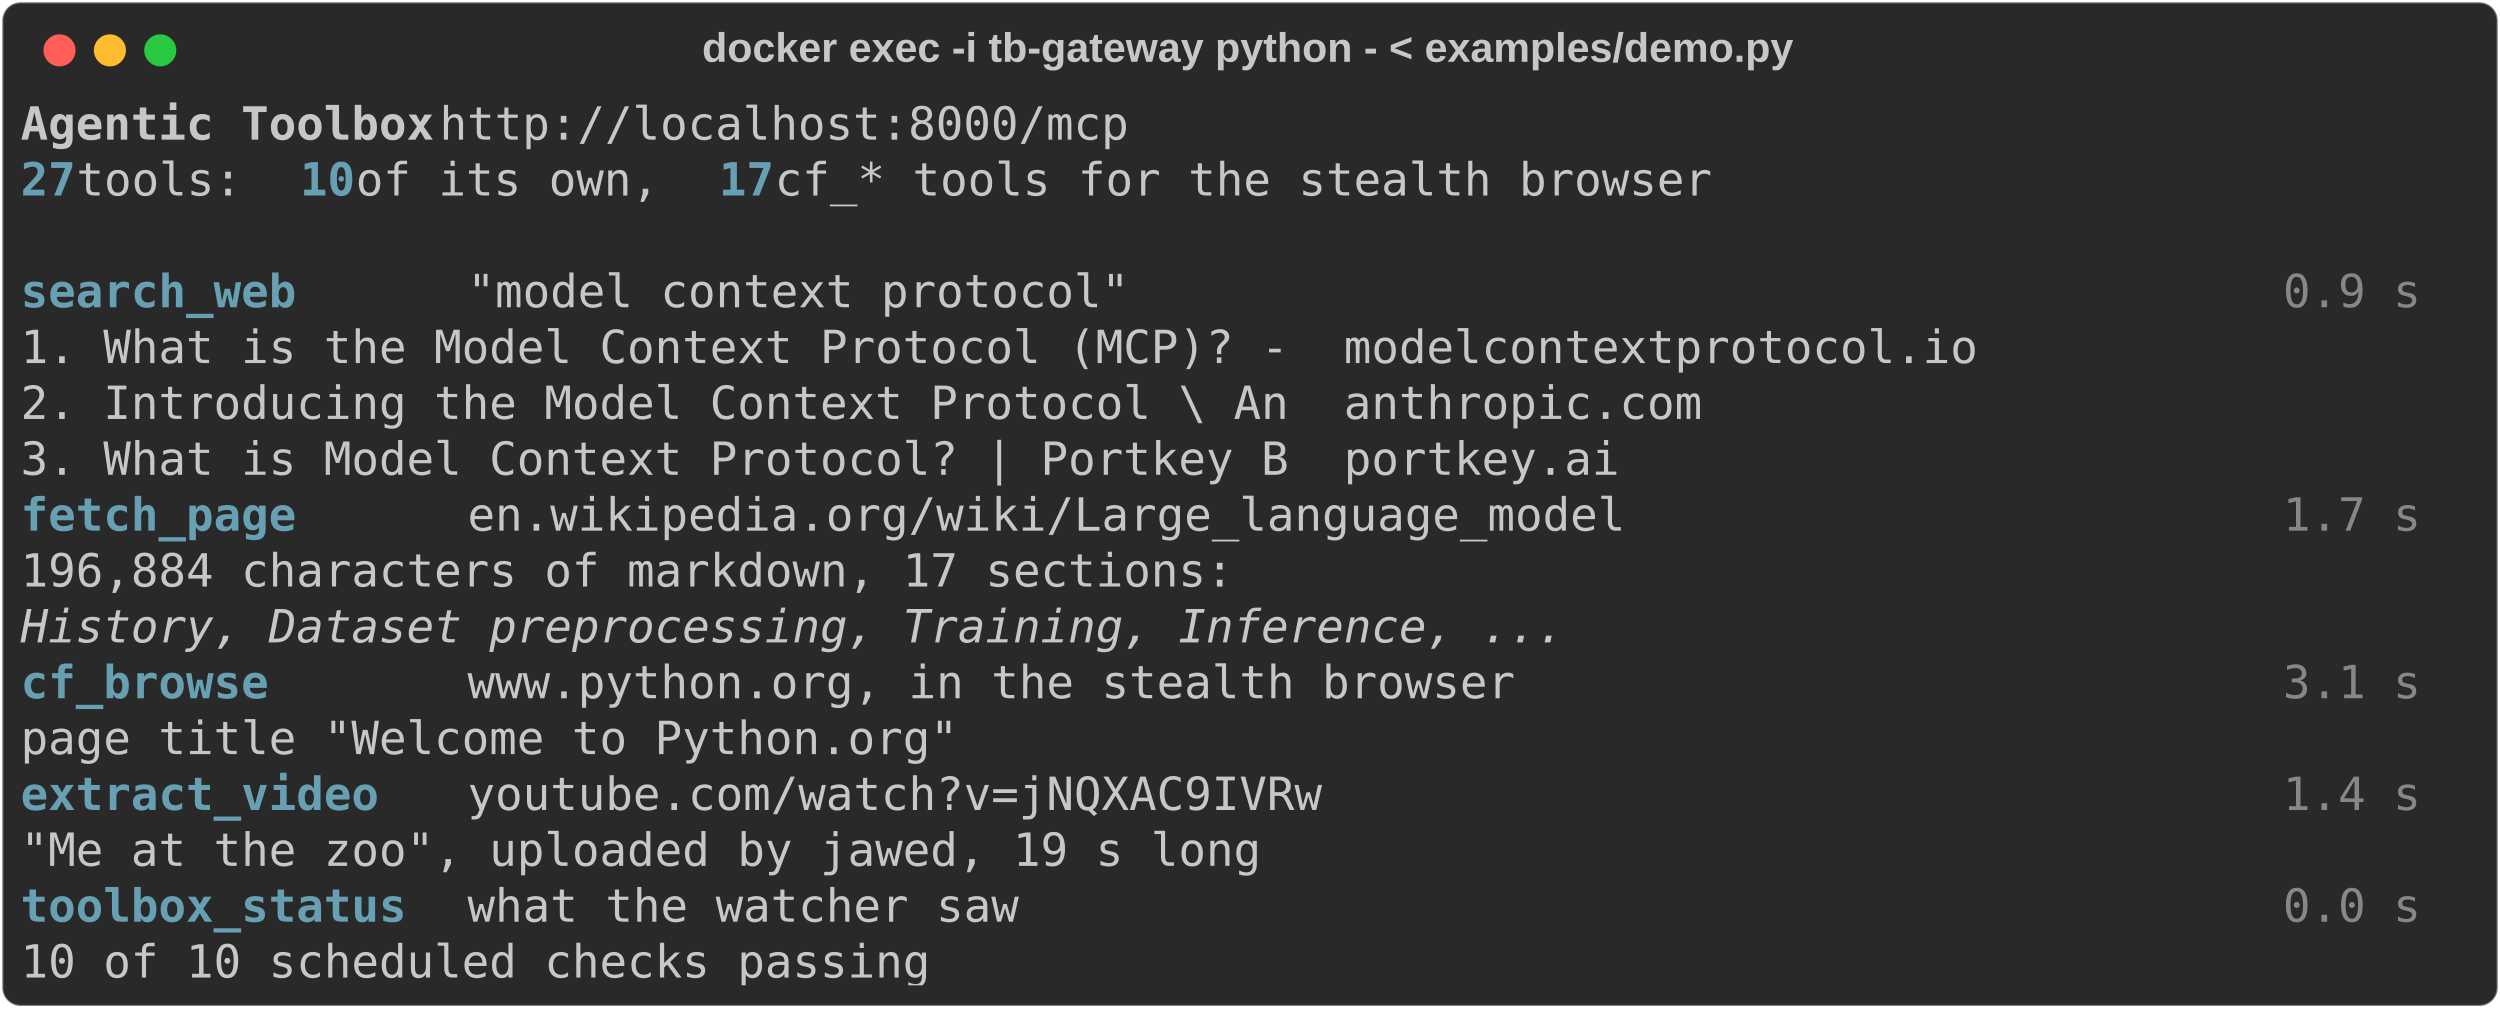
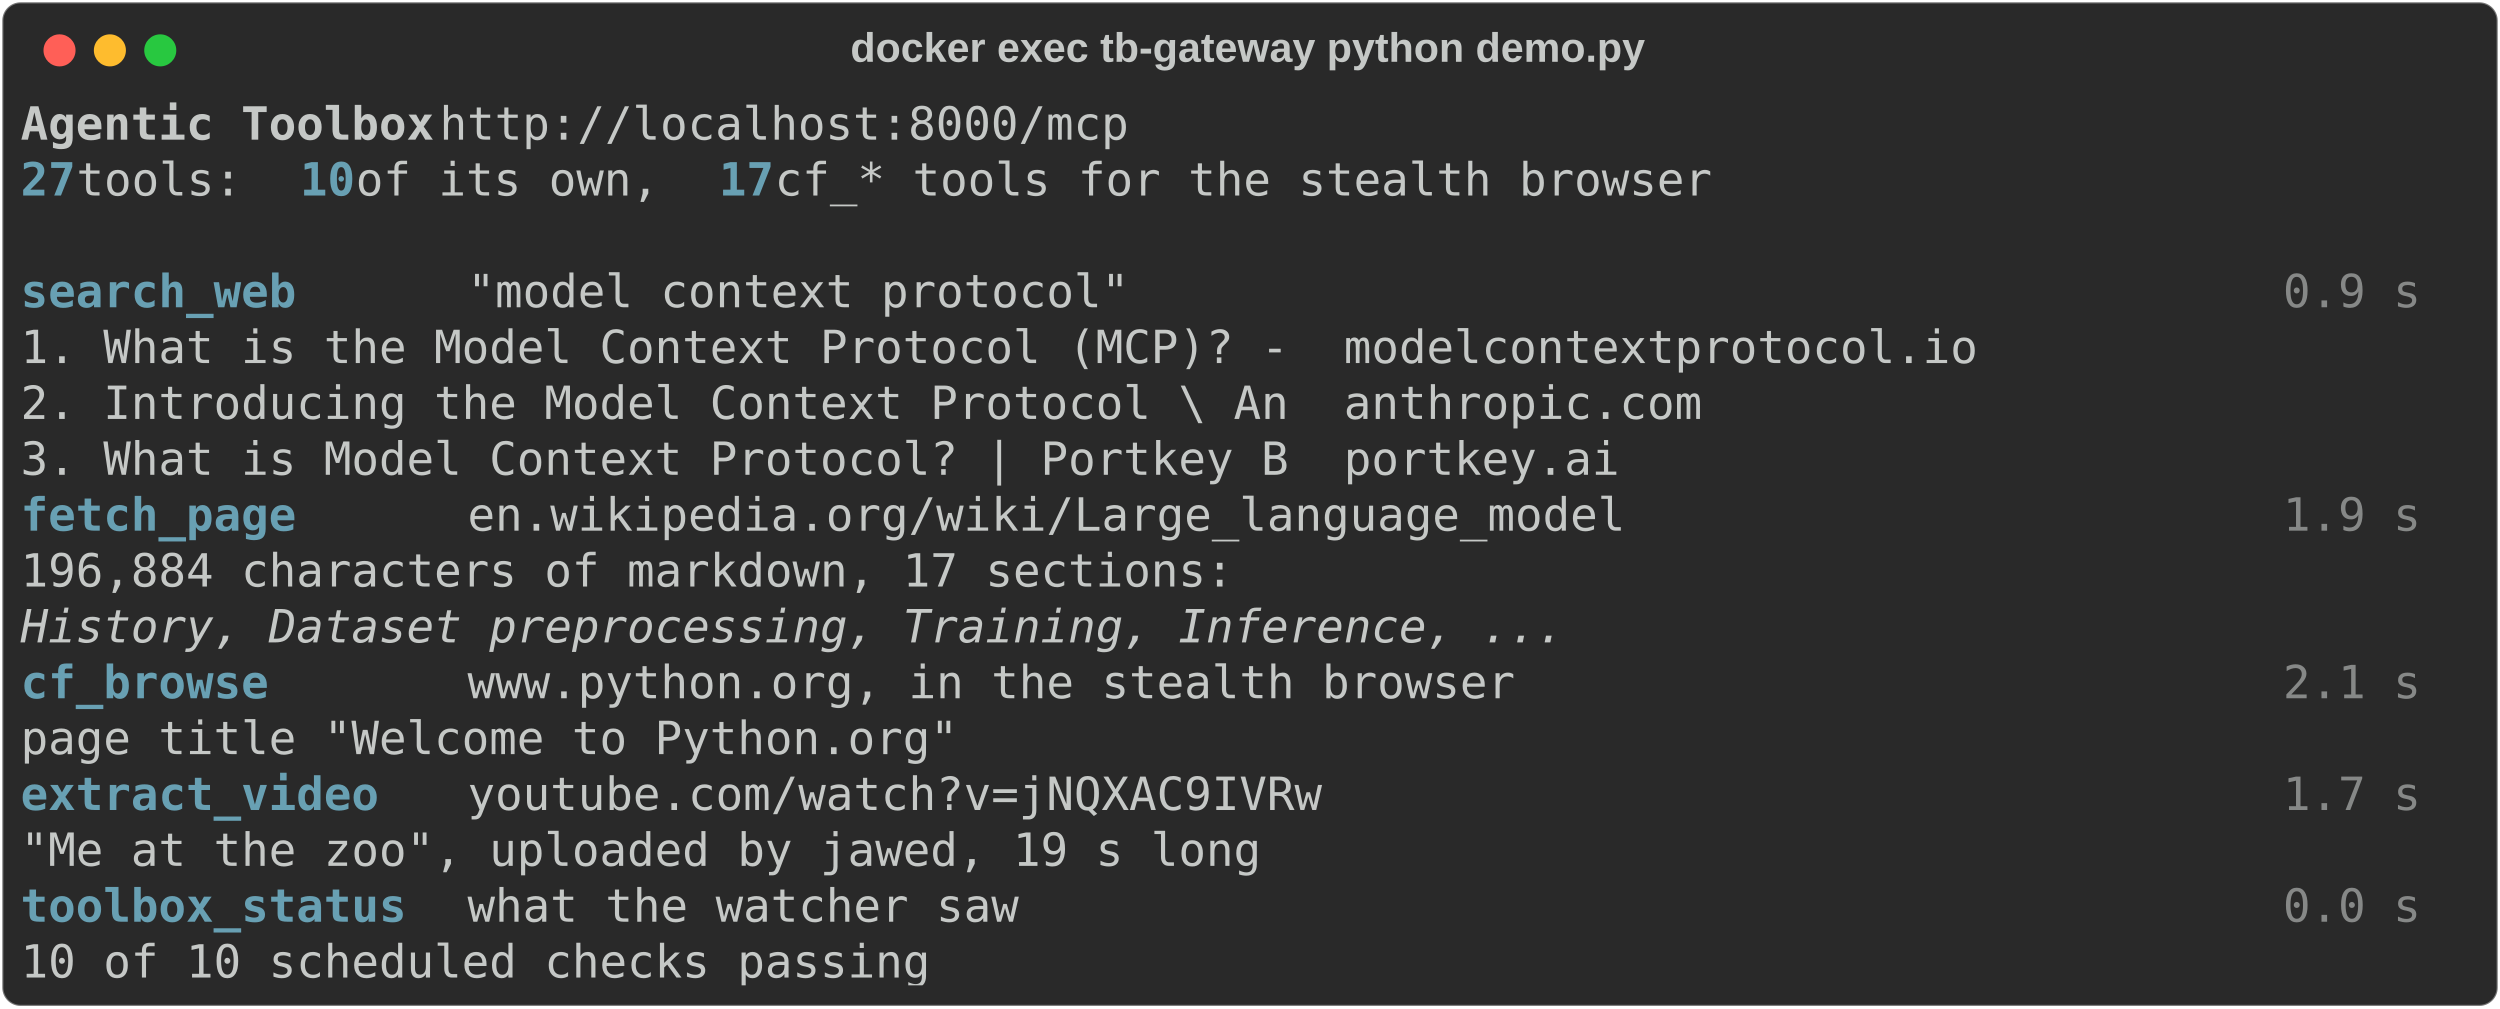
<svg xmlns="http://www.w3.org/2000/svg" class="rich-terminal" viewBox="0 0 1092 440.4">
  <style>

    @font-face {
        font-family: "Fira Code";
        src: local("FiraCode-Regular"),
                url("https://cdnjs.cloudflare.com/ajax/libs/firacode/6.2.0/woff2/FiraCode-Regular.woff2") format("woff2"),
                url("https://cdnjs.cloudflare.com/ajax/libs/firacode/6.2.0/woff/FiraCode-Regular.woff") format("woff");
        font-style: normal;
        font-weight: 400;
    }
    @font-face {
        font-family: "Fira Code";
        src: local("FiraCode-Bold"),
                url("https://cdnjs.cloudflare.com/ajax/libs/firacode/6.2.0/woff2/FiraCode-Bold.woff2") format("woff2"),
                url("https://cdnjs.cloudflare.com/ajax/libs/firacode/6.2.0/woff/FiraCode-Bold.woff") format("woff");
        font-style: bold;
        font-weight: 700;
    }

-     .terminal-751237311-matrix {
+     .terminal-3865965526-matrix {
        font-family: Fira Code, monospace;
        font-size: 20px;
        line-height: 24.4px;
        font-variant-east-asian: full-width;
    }

-     .terminal-751237311-title {
+     .terminal-3865965526-title {
        font-size: 18px;
        font-weight: bold;
        font-family: arial;
    }

-     .terminal-751237311-r1 { fill: #c5c8c6;font-weight: bold }
- .terminal-751237311-r2 { fill: #c5c8c6 }
- .terminal-751237311-r3 { fill: #68a0b3;font-weight: bold }
- .terminal-751237311-r4 { fill: #868887 }
- .terminal-751237311-r5 { fill: #c5c8c6;font-style: italic; }
+     .terminal-3865965526-r1 { fill: #c5c8c6;font-weight: bold }
+ .terminal-3865965526-r2 { fill: #c5c8c6 }
+ .terminal-3865965526-r3 { fill: #68a0b3;font-weight: bold }
+ .terminal-3865965526-r4 { fill: #868887 }
+ .terminal-3865965526-r5 { fill: #c5c8c6;font-style: italic; }
    </style>
  <defs>
-     <clipPath id="terminal-751237311-clip-terminal">
+     <clipPath id="terminal-3865965526-clip-terminal">
      <rect x="0" y="0" width="1072.6" height="389.4" />
    </clipPath>
-     <clipPath id="terminal-751237311-line-0">
+     <clipPath id="terminal-3865965526-line-0">
      <rect x="0" y="1.5" width="1073.6" height="24.65" />
    </clipPath>
-     <clipPath id="terminal-751237311-line-1">
+     <clipPath id="terminal-3865965526-line-1">
      <rect x="0" y="25.9" width="1073.6" height="24.65" />
    </clipPath>
-     <clipPath id="terminal-751237311-line-2">
+     <clipPath id="terminal-3865965526-line-2">
      <rect x="0" y="50.3" width="1073.6" height="24.65" />
    </clipPath>
-     <clipPath id="terminal-751237311-line-3">
+     <clipPath id="terminal-3865965526-line-3">
      <rect x="0" y="74.7" width="1073.6" height="24.65" />
    </clipPath>
-     <clipPath id="terminal-751237311-line-4">
+     <clipPath id="terminal-3865965526-line-4">
      <rect x="0" y="99.1" width="1073.6" height="24.65" />
    </clipPath>
-     <clipPath id="terminal-751237311-line-5">
+     <clipPath id="terminal-3865965526-line-5">
      <rect x="0" y="123.5" width="1073.6" height="24.65" />
    </clipPath>
-     <clipPath id="terminal-751237311-line-6">
+     <clipPath id="terminal-3865965526-line-6">
      <rect x="0" y="147.9" width="1073.6" height="24.65" />
    </clipPath>
-     <clipPath id="terminal-751237311-line-7">
+     <clipPath id="terminal-3865965526-line-7">
      <rect x="0" y="172.3" width="1073.6" height="24.65" />
    </clipPath>
-     <clipPath id="terminal-751237311-line-8">
+     <clipPath id="terminal-3865965526-line-8">
      <rect x="0" y="196.7" width="1073.6" height="24.65" />
    </clipPath>
-     <clipPath id="terminal-751237311-line-9">
+     <clipPath id="terminal-3865965526-line-9">
      <rect x="0" y="221.1" width="1073.6" height="24.65" />
    </clipPath>
-     <clipPath id="terminal-751237311-line-10">
+     <clipPath id="terminal-3865965526-line-10">
      <rect x="0" y="245.5" width="1073.6" height="24.65" />
    </clipPath>
-     <clipPath id="terminal-751237311-line-11">
+     <clipPath id="terminal-3865965526-line-11">
      <rect x="0" y="269.9" width="1073.6" height="24.65" />
    </clipPath>
-     <clipPath id="terminal-751237311-line-12">
+     <clipPath id="terminal-3865965526-line-12">
      <rect x="0" y="294.3" width="1073.6" height="24.65" />
    </clipPath>
-     <clipPath id="terminal-751237311-line-13">
+     <clipPath id="terminal-3865965526-line-13">
      <rect x="0" y="318.7" width="1073.6" height="24.65" />
    </clipPath>
-     <clipPath id="terminal-751237311-line-14">
+     <clipPath id="terminal-3865965526-line-14">
      <rect x="0" y="343.1" width="1073.6" height="24.65" />
    </clipPath>
  </defs>
  <rect fill="#292929" stroke="rgba(255,255,255,0.35)" stroke-width="1" x="1" y="1" width="1090" height="438.4" rx="8" />
-   <text class="terminal-751237311-title" fill="#c5c8c6" text-anchor="middle" x="545" y="27">docker exec -i tb-gateway python - &lt; examples/demo.py</text>
+   <text class="terminal-3865965526-title" fill="#c5c8c6" text-anchor="middle" x="545" y="27">docker exec tb-gateway python demo.py</text>
  <g transform="translate(26,22)">
    <circle cx="0" cy="0" r="7" fill="#ff5f57" />
    <circle cx="22" cy="0" r="7" fill="#febc2e" />
    <circle cx="44" cy="0" r="7" fill="#28c840" />
  </g>
-   <g transform="translate(9, 41)" clip-path="url(#terminal-751237311-clip-terminal)">
-     <g class="terminal-751237311-matrix">
-       <text class="terminal-751237311-r1" x="0" y="20" textLength="183" clip-path="url(#terminal-751237311-line-0)">Agentic Toolbox</text>
-       <text class="terminal-751237311-r2" x="183" y="20" textLength="329.4" clip-path="url(#terminal-751237311-line-0)">  http://localhost:8000/mcp</text>
-       <text class="terminal-751237311-r2" x="1073.6" y="20" textLength="12.2" clip-path="url(#terminal-751237311-line-0)">
+   <g transform="translate(9, 41)" clip-path="url(#terminal-3865965526-clip-terminal)">
+     <g class="terminal-3865965526-matrix">
+       <text class="terminal-3865965526-r1" x="0" y="20" textLength="183" clip-path="url(#terminal-3865965526-line-0)">Agentic Toolbox</text>
+       <text class="terminal-3865965526-r2" x="183" y="20" textLength="329.4" clip-path="url(#terminal-3865965526-line-0)">  http://localhost:8000/mcp</text>
+       <text class="terminal-3865965526-r2" x="1073.6" y="20" textLength="12.2" clip-path="url(#terminal-3865965526-line-0)">
</text>
-       <text class="terminal-751237311-r3" x="0" y="44.4" textLength="24.4" clip-path="url(#terminal-751237311-line-1)">27</text>
-       <text class="terminal-751237311-r2" x="24.4" y="44.4" textLength="97.6" clip-path="url(#terminal-751237311-line-1)"> tools: </text>
-       <text class="terminal-751237311-r3" x="122" y="44.4" textLength="24.4" clip-path="url(#terminal-751237311-line-1)">10</text>
-       <text class="terminal-751237311-r2" x="146.4" y="44.4" textLength="158.6" clip-path="url(#terminal-751237311-line-1)"> of its own, </text>
-       <text class="terminal-751237311-r3" x="305" y="44.4" textLength="24.4" clip-path="url(#terminal-751237311-line-1)">17</text>
-       <text class="terminal-751237311-r2" x="329.4" y="44.4" textLength="427" clip-path="url(#terminal-751237311-line-1)"> cf_* tools for the stealth browser</text>
-       <text class="terminal-751237311-r2" x="1073.6" y="44.4" textLength="12.2" clip-path="url(#terminal-751237311-line-1)">
+       <text class="terminal-3865965526-r3" x="0" y="44.4" textLength="24.4" clip-path="url(#terminal-3865965526-line-1)">27</text>
+       <text class="terminal-3865965526-r2" x="24.4" y="44.4" textLength="97.6" clip-path="url(#terminal-3865965526-line-1)"> tools: </text>
+       <text class="terminal-3865965526-r3" x="122" y="44.4" textLength="24.4" clip-path="url(#terminal-3865965526-line-1)">10</text>
+       <text class="terminal-3865965526-r2" x="146.4" y="44.4" textLength="158.6" clip-path="url(#terminal-3865965526-line-1)"> of its own, </text>
+       <text class="terminal-3865965526-r3" x="305" y="44.4" textLength="24.4" clip-path="url(#terminal-3865965526-line-1)">17</text>
+       <text class="terminal-3865965526-r2" x="329.4" y="44.4" textLength="427" clip-path="url(#terminal-3865965526-line-1)"> cf_* tools for the stealth browser</text>
+       <text class="terminal-3865965526-r2" x="1073.6" y="44.4" textLength="12.2" clip-path="url(#terminal-3865965526-line-1)">
</text>
-       <text class="terminal-751237311-r2" x="1073.6" y="68.8" textLength="12.2" clip-path="url(#terminal-751237311-line-2)">
+       <text class="terminal-3865965526-r2" x="1073.6" y="68.8" textLength="12.2" clip-path="url(#terminal-3865965526-line-2)">
</text>
-       <text class="terminal-751237311-r3" x="0" y="93.2" textLength="195.2" clip-path="url(#terminal-751237311-line-3)">search_web      </text>
-       <text class="terminal-751237311-r2" x="195.2" y="93.2" textLength="793" clip-path="url(#terminal-751237311-line-3)">"model context protocol"                                         </text>
-       <text class="terminal-751237311-r4" x="988.2" y="93.2" textLength="85.4" clip-path="url(#terminal-751237311-line-3)">  0.9 s</text>
-       <text class="terminal-751237311-r2" x="1073.6" y="93.2" textLength="12.2" clip-path="url(#terminal-751237311-line-3)">
+       <text class="terminal-3865965526-r3" x="0" y="93.2" textLength="195.2" clip-path="url(#terminal-3865965526-line-3)">search_web      </text>
+       <text class="terminal-3865965526-r2" x="195.2" y="93.2" textLength="793" clip-path="url(#terminal-3865965526-line-3)">"model context protocol"                                         </text>
+       <text class="terminal-3865965526-r4" x="988.2" y="93.2" textLength="85.4" clip-path="url(#terminal-3865965526-line-3)">  0.9 s</text>
+       <text class="terminal-3865965526-r2" x="1073.6" y="93.2" textLength="12.2" clip-path="url(#terminal-3865965526-line-3)">
</text>
-       <text class="terminal-751237311-r2" x="0" y="117.6" textLength="1061.4" clip-path="url(#terminal-751237311-line-4)">                1. What is the Model Context Protocol (MCP)? -  modelcontextprotocol.io</text>
-       <text class="terminal-751237311-r2" x="1073.6" y="117.6" textLength="12.2" clip-path="url(#terminal-751237311-line-4)">
+       <text class="terminal-3865965526-r2" x="0" y="117.6" textLength="1061.4" clip-path="url(#terminal-3865965526-line-4)">                1. What is the Model Context Protocol (MCP)? -  modelcontextprotocol.io</text>
+       <text class="terminal-3865965526-r2" x="1073.6" y="117.6" textLength="12.2" clip-path="url(#terminal-3865965526-line-4)">
</text>
-       <text class="terminal-751237311-r2" x="0" y="142" textLength="939.4" clip-path="url(#terminal-751237311-line-5)">                2. Introducing the Model Context Protocol \ An  anthropic.com</text>
-       <text class="terminal-751237311-r2" x="1073.6" y="142" textLength="12.2" clip-path="url(#terminal-751237311-line-5)">
+       <text class="terminal-3865965526-r2" x="0" y="142" textLength="939.4" clip-path="url(#terminal-3865965526-line-5)">                2. Introducing the Model Context Protocol \ An  anthropic.com</text>
+       <text class="terminal-3865965526-r2" x="1073.6" y="142" textLength="12.2" clip-path="url(#terminal-3865965526-line-5)">
</text>
-       <text class="terminal-751237311-r2" x="0" y="166.4" textLength="902.8" clip-path="url(#terminal-751237311-line-6)">                3. What is Model Context Protocol? | Portkey B  portkey.ai</text>
-       <text class="terminal-751237311-r2" x="1073.6" y="166.4" textLength="12.2" clip-path="url(#terminal-751237311-line-6)">
+       <text class="terminal-3865965526-r2" x="0" y="166.4" textLength="902.8" clip-path="url(#terminal-3865965526-line-6)">                3. What is Model Context Protocol? | Portkey B  portkey.ai</text>
+       <text class="terminal-3865965526-r2" x="1073.6" y="166.4" textLength="12.2" clip-path="url(#terminal-3865965526-line-6)">
</text>
-       <text class="terminal-751237311-r3" x="0" y="190.8" textLength="195.2" clip-path="url(#terminal-751237311-line-7)">fetch_page      </text>
-       <text class="terminal-751237311-r2" x="195.2" y="190.8" textLength="793" clip-path="url(#terminal-751237311-line-7)">en.wikipedia.org/wiki/Large_language_model                       </text>
-       <text class="terminal-751237311-r4" x="988.2" y="190.8" textLength="85.4" clip-path="url(#terminal-751237311-line-7)">  1.7 s</text>
-       <text class="terminal-751237311-r2" x="1073.6" y="190.8" textLength="12.2" clip-path="url(#terminal-751237311-line-7)">
+       <text class="terminal-3865965526-r3" x="0" y="190.8" textLength="195.2" clip-path="url(#terminal-3865965526-line-7)">fetch_page      </text>
+       <text class="terminal-3865965526-r2" x="195.2" y="190.8" textLength="793" clip-path="url(#terminal-3865965526-line-7)">en.wikipedia.org/wiki/Large_language_model                       </text>
+       <text class="terminal-3865965526-r4" x="988.2" y="190.8" textLength="85.4" clip-path="url(#terminal-3865965526-line-7)">  1.9 s</text>
+       <text class="terminal-3865965526-r2" x="1073.6" y="190.8" textLength="12.2" clip-path="url(#terminal-3865965526-line-7)">
</text>
-       <text class="terminal-751237311-r2" x="0" y="215.2" textLength="732" clip-path="url(#terminal-751237311-line-8)">                196,884 characters of markdown, 17 sections:</text>
-       <text class="terminal-751237311-r2" x="1073.6" y="215.2" textLength="12.2" clip-path="url(#terminal-751237311-line-8)">
+       <text class="terminal-3865965526-r2" x="0" y="215.2" textLength="732" clip-path="url(#terminal-3865965526-line-8)">                196,884 characters of markdown, 17 sections:</text>
+       <text class="terminal-3865965526-r2" x="1073.6" y="215.2" textLength="12.2" clip-path="url(#terminal-3865965526-line-8)">
</text>
-       <text class="terminal-751237311-r5" x="0" y="239.6" textLength="878.4" clip-path="url(#terminal-751237311-line-9)">                History, Dataset preprocessing, Training, Inference, ...</text>
-       <text class="terminal-751237311-r2" x="1073.6" y="239.6" textLength="12.2" clip-path="url(#terminal-751237311-line-9)">
+       <text class="terminal-3865965526-r5" x="0" y="239.6" textLength="878.4" clip-path="url(#terminal-3865965526-line-9)">                History, Dataset preprocessing, Training, Inference, ...</text>
+       <text class="terminal-3865965526-r2" x="1073.6" y="239.6" textLength="12.2" clip-path="url(#terminal-3865965526-line-9)">
</text>
-       <text class="terminal-751237311-r3" x="0" y="264" textLength="195.2" clip-path="url(#terminal-751237311-line-10)">cf_browse       </text>
-       <text class="terminal-751237311-r2" x="195.2" y="264" textLength="793" clip-path="url(#terminal-751237311-line-10)">www.python.org, in the stealth browser                           </text>
-       <text class="terminal-751237311-r4" x="988.2" y="264" textLength="85.4" clip-path="url(#terminal-751237311-line-10)">  3.1 s</text>
-       <text class="terminal-751237311-r2" x="1073.6" y="264" textLength="12.2" clip-path="url(#terminal-751237311-line-10)">
+       <text class="terminal-3865965526-r3" x="0" y="264" textLength="195.2" clip-path="url(#terminal-3865965526-line-10)">cf_browse       </text>
+       <text class="terminal-3865965526-r2" x="195.2" y="264" textLength="793" clip-path="url(#terminal-3865965526-line-10)">www.python.org, in the stealth browser                           </text>
+       <text class="terminal-3865965526-r4" x="988.2" y="264" textLength="85.4" clip-path="url(#terminal-3865965526-line-10)">  2.1 s</text>
+       <text class="terminal-3865965526-r2" x="1073.6" y="264" textLength="12.2" clip-path="url(#terminal-3865965526-line-10)">
</text>
-       <text class="terminal-751237311-r2" x="0" y="288.4" textLength="610" clip-path="url(#terminal-751237311-line-11)">                page title "Welcome to Python.org"</text>
-       <text class="terminal-751237311-r2" x="1073.6" y="288.4" textLength="12.2" clip-path="url(#terminal-751237311-line-11)">
+       <text class="terminal-3865965526-r2" x="0" y="288.4" textLength="610" clip-path="url(#terminal-3865965526-line-11)">                page title "Welcome to Python.org"</text>
+       <text class="terminal-3865965526-r2" x="1073.6" y="288.4" textLength="12.2" clip-path="url(#terminal-3865965526-line-11)">
</text>
-       <text class="terminal-751237311-r3" x="0" y="312.8" textLength="195.2" clip-path="url(#terminal-751237311-line-12)">extract_video   </text>
-       <text class="terminal-751237311-r2" x="195.2" y="312.8" textLength="793" clip-path="url(#terminal-751237311-line-12)">youtube.com/watch?v=jNQXAC9IVRw                                  </text>
-       <text class="terminal-751237311-r4" x="988.2" y="312.8" textLength="85.4" clip-path="url(#terminal-751237311-line-12)">  1.4 s</text>
-       <text class="terminal-751237311-r2" x="1073.6" y="312.8" textLength="12.2" clip-path="url(#terminal-751237311-line-12)">
+       <text class="terminal-3865965526-r3" x="0" y="312.8" textLength="195.2" clip-path="url(#terminal-3865965526-line-12)">extract_video   </text>
+       <text class="terminal-3865965526-r2" x="195.2" y="312.8" textLength="793" clip-path="url(#terminal-3865965526-line-12)">youtube.com/watch?v=jNQXAC9IVRw                                  </text>
+       <text class="terminal-3865965526-r4" x="988.2" y="312.8" textLength="85.4" clip-path="url(#terminal-3865965526-line-12)">  1.7 s</text>
+       <text class="terminal-3865965526-r2" x="1073.6" y="312.8" textLength="12.2" clip-path="url(#terminal-3865965526-line-12)">
</text>
-       <text class="terminal-751237311-r2" x="0" y="337.2" textLength="744.2" clip-path="url(#terminal-751237311-line-13)">                "Me at the zoo", uploaded by jawed, 19 s long</text>
-       <text class="terminal-751237311-r2" x="1073.6" y="337.2" textLength="12.2" clip-path="url(#terminal-751237311-line-13)">
+       <text class="terminal-3865965526-r2" x="0" y="337.2" textLength="744.2" clip-path="url(#terminal-3865965526-line-13)">                "Me at the zoo", uploaded by jawed, 19 s long</text>
+       <text class="terminal-3865965526-r2" x="1073.6" y="337.2" textLength="12.2" clip-path="url(#terminal-3865965526-line-13)">
</text>
-       <text class="terminal-751237311-r3" x="0" y="361.6" textLength="195.2" clip-path="url(#terminal-751237311-line-14)">toolbox_status  </text>
-       <text class="terminal-751237311-r2" x="195.2" y="361.6" textLength="793" clip-path="url(#terminal-751237311-line-14)">what the watcher saw                                             </text>
-       <text class="terminal-751237311-r4" x="988.2" y="361.6" textLength="85.4" clip-path="url(#terminal-751237311-line-14)">  0.0 s</text>
-       <text class="terminal-751237311-r2" x="1073.6" y="361.6" textLength="12.2" clip-path="url(#terminal-751237311-line-14)">
+       <text class="terminal-3865965526-r3" x="0" y="361.6" textLength="195.2" clip-path="url(#terminal-3865965526-line-14)">toolbox_status  </text>
+       <text class="terminal-3865965526-r2" x="195.2" y="361.6" textLength="793" clip-path="url(#terminal-3865965526-line-14)">what the watcher saw                                             </text>
+       <text class="terminal-3865965526-r4" x="988.2" y="361.6" textLength="85.4" clip-path="url(#terminal-3865965526-line-14)">  0.0 s</text>
+       <text class="terminal-3865965526-r2" x="1073.6" y="361.6" textLength="12.2" clip-path="url(#terminal-3865965526-line-14)">
</text>
-       <text class="terminal-751237311-r2" x="0" y="386" textLength="597.8" clip-path="url(#terminal-751237311-line-15)">                10 of 10 scheduled checks passing</text>
-       <text class="terminal-751237311-r2" x="1073.6" y="386" textLength="12.2" clip-path="url(#terminal-751237311-line-15)">
+       <text class="terminal-3865965526-r2" x="0" y="386" textLength="597.8" clip-path="url(#terminal-3865965526-line-15)">                10 of 10 scheduled checks passing</text>
+       <text class="terminal-3865965526-r2" x="1073.6" y="386" textLength="12.2" clip-path="url(#terminal-3865965526-line-15)">
</text>
    </g>
  </g>
</svg>
